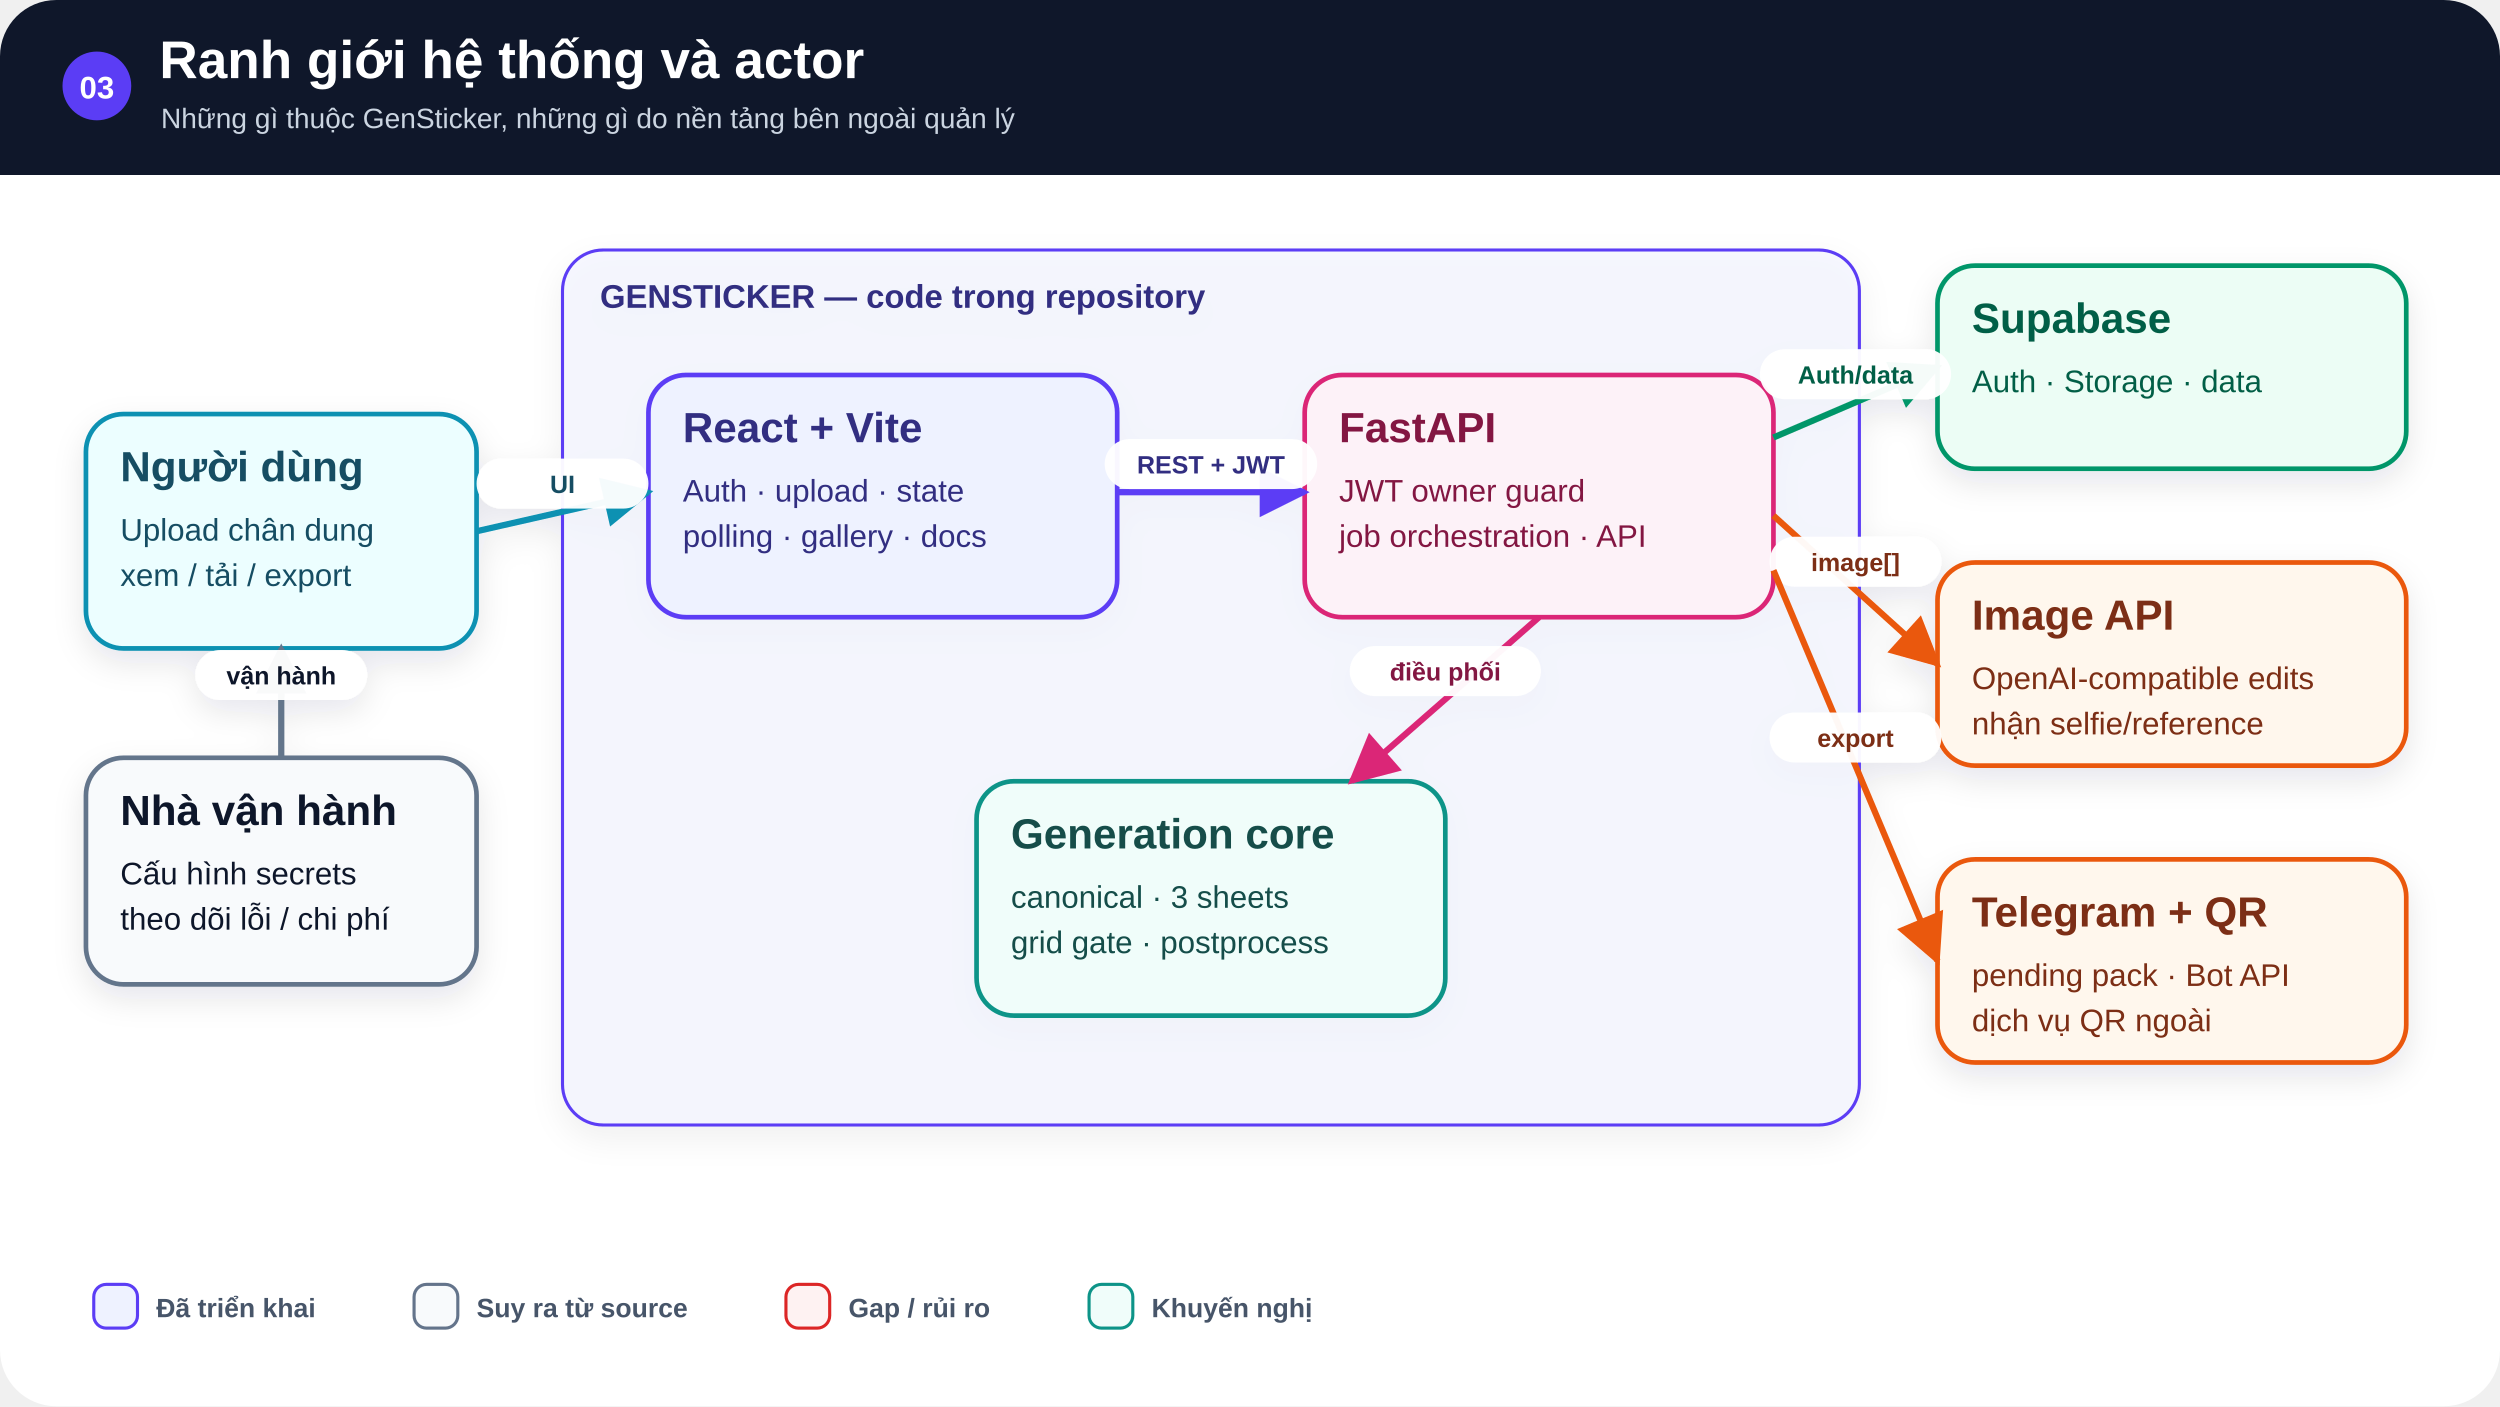
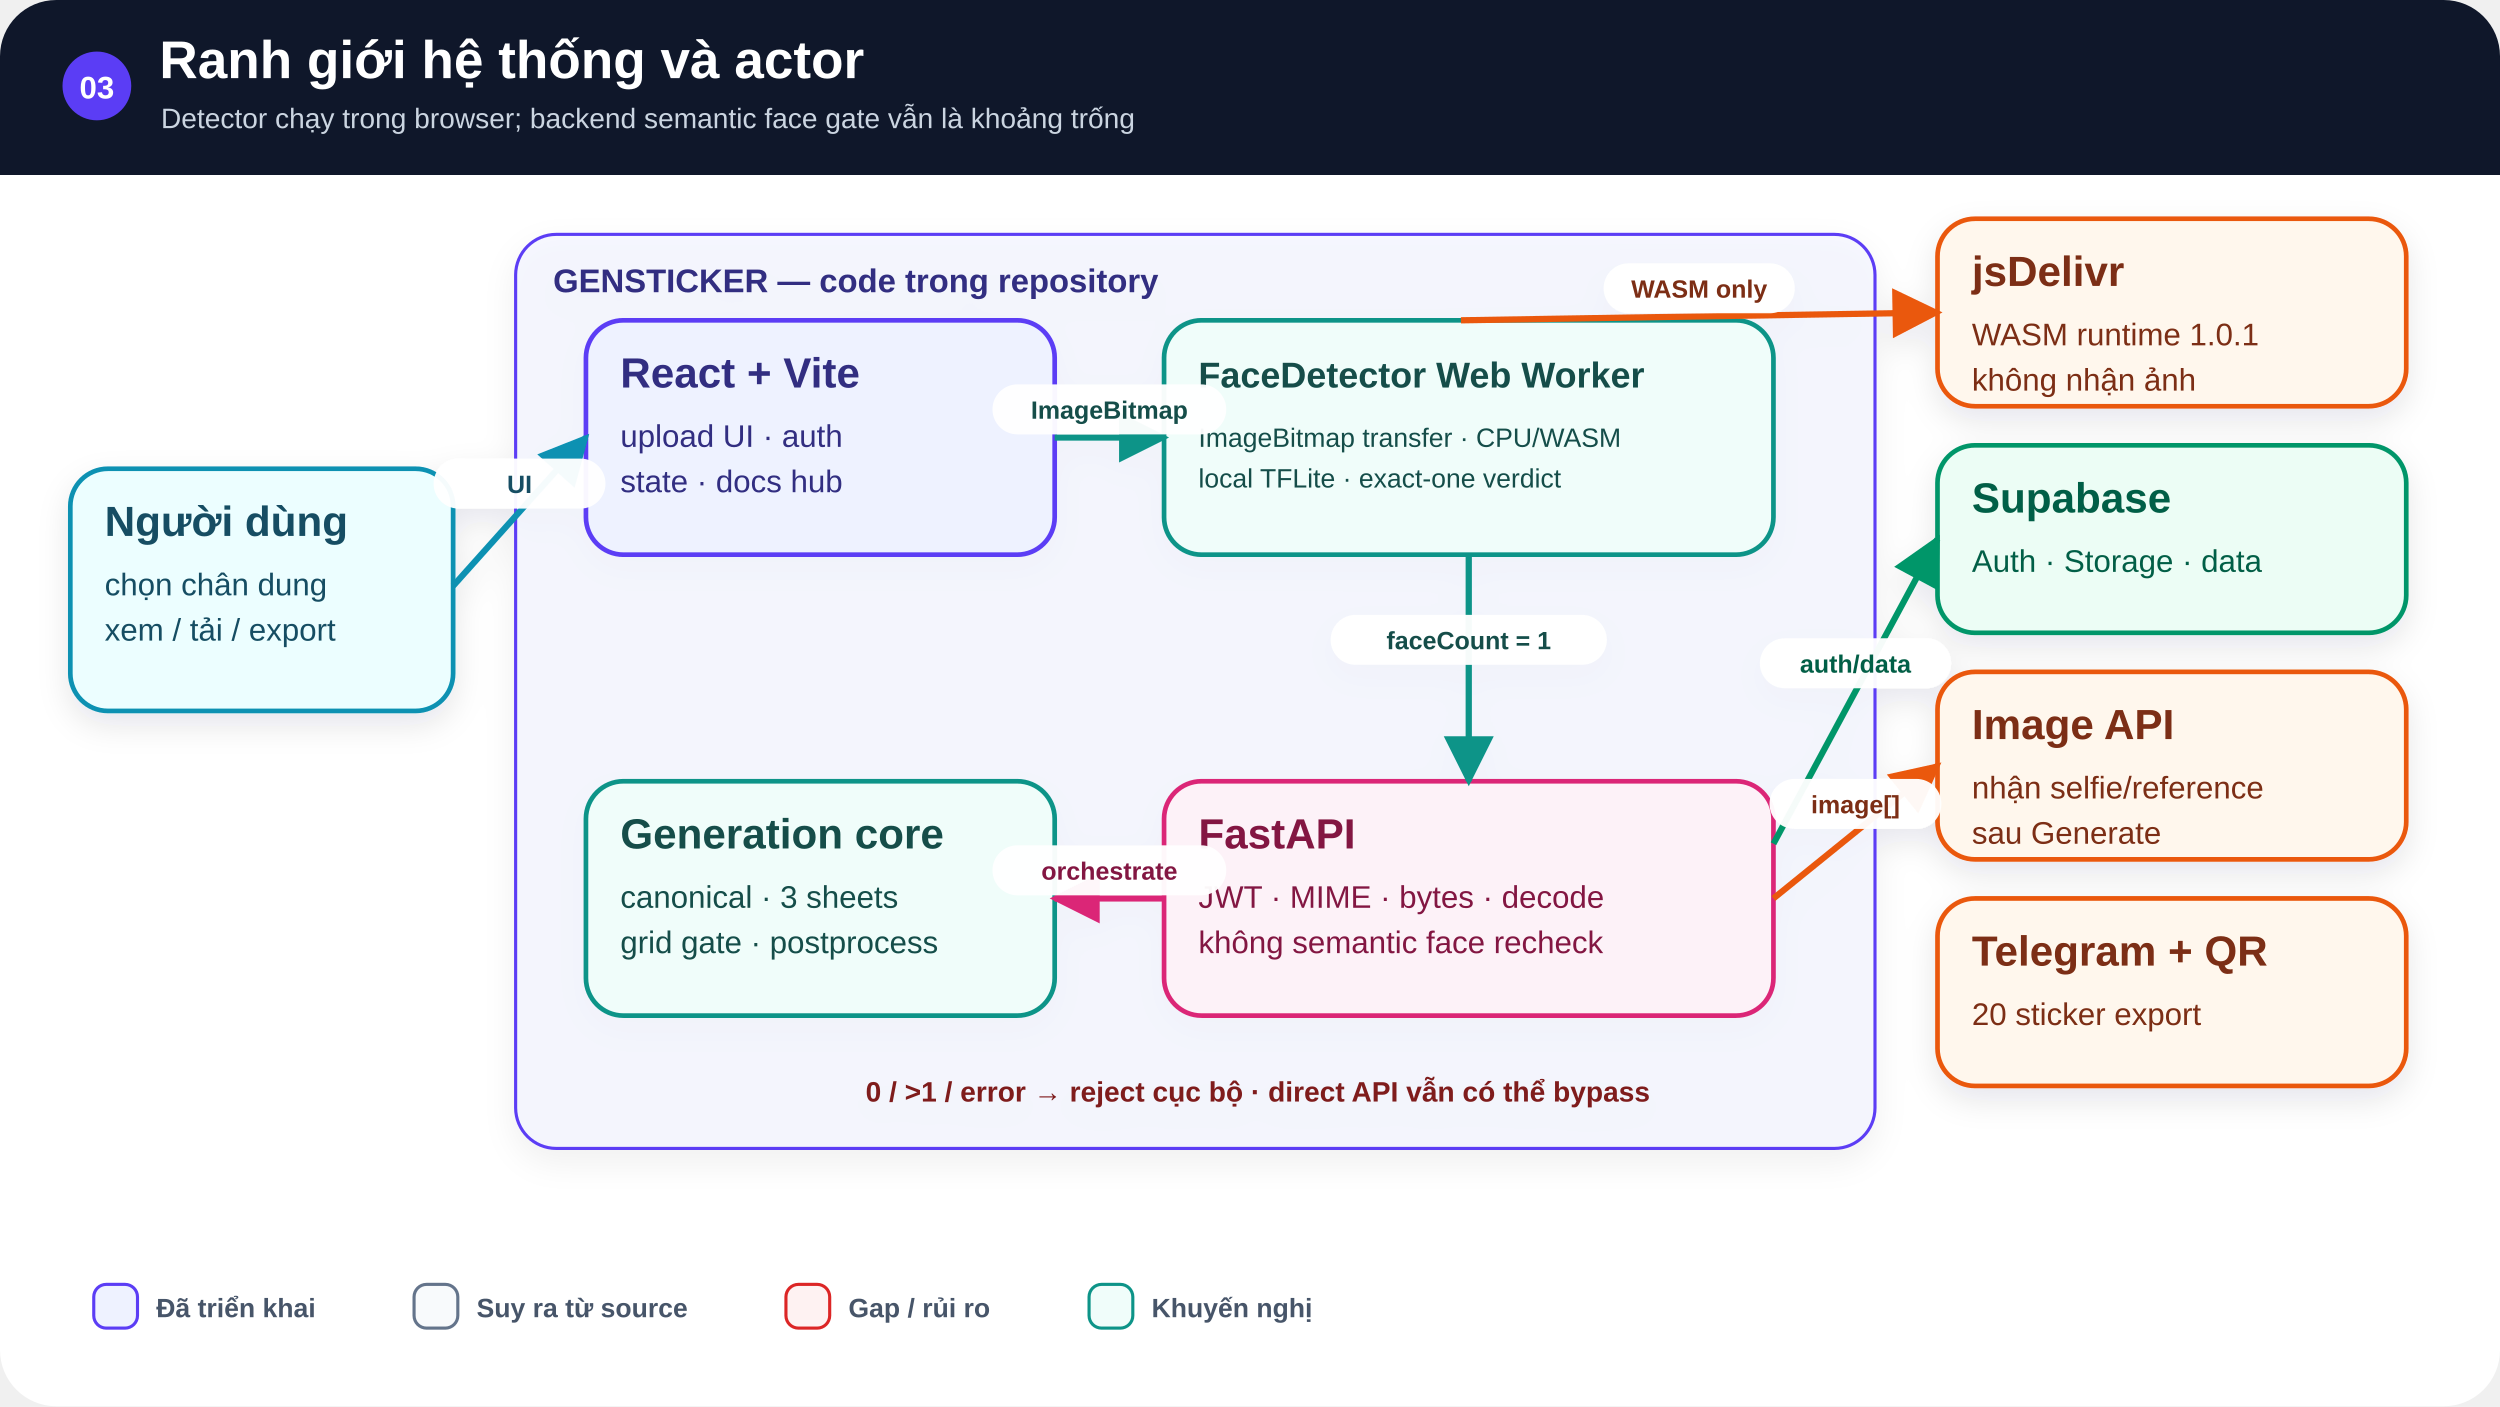
<svg xmlns="http://www.w3.org/2000/svg" width="1600" height="900" viewBox="0 0 1600 900">
  <defs>
    <filter id="shadow-system-boundary" x="-20%" y="-20%" width="140%" height="140%">
      <feDropShadow dx="0" dy="8" stdDeviation="10" flood-color="#0F172A" flood-opacity="0.10" />
    </filter>
    <marker id="arrow-system-boundary-client" viewBox="0 0 10 10" refX="9" refY="5" markerWidth="8" markerHeight="8" orient="auto-start-reverse">
      <path d="M 0 0 L 10 5 L 0 10 z" fill="#0891B2" />
    </marker>
    <marker id="arrow-system-boundary-frontend" viewBox="0 0 10 10" refX="9" refY="5" markerWidth="8" markerHeight="8" orient="auto-start-reverse">
      <path d="M 0 0 L 10 5 L 0 10 z" fill="#5B3DF5" />
    </marker>
    <marker id="arrow-system-boundary-backend" viewBox="0 0 10 10" refX="9" refY="5" markerWidth="8" markerHeight="8" orient="auto-start-reverse">
      <path d="M 0 0 L 10 5 L 0 10 z" fill="#DB2777" />
    </marker>
    <marker id="arrow-system-boundary-data" viewBox="0 0 10 10" refX="9" refY="5" markerWidth="8" markerHeight="8" orient="auto-start-reverse">
      <path d="M 0 0 L 10 5 L 0 10 z" fill="#059669" />
    </marker>
    <marker id="arrow-system-boundary-external" viewBox="0 0 10 10" refX="9" refY="5" markerWidth="8" markerHeight="8" orient="auto-start-reverse">
      <path d="M 0 0 L 10 5 L 0 10 z" fill="#EA580C" />
    </marker>
    <marker id="arrow-system-boundary-quality" viewBox="0 0 10 10" refX="9" refY="5" markerWidth="8" markerHeight="8" orient="auto-start-reverse">
      <path d="M 0 0 L 10 5 L 0 10 z" fill="#0D9488" />
    </marker>
    <marker id="arrow-system-boundary-risk" viewBox="0 0 10 10" refX="9" refY="5" markerWidth="8" markerHeight="8" orient="auto-start-reverse">
      <path d="M 0 0 L 10 5 L 0 10 z" fill="#DC2626" />
    </marker>
    <marker id="arrow-system-boundary-neutral" viewBox="0 0 10 10" refX="9" refY="5" markerWidth="8" markerHeight="8" orient="auto-start-reverse">
      <path d="M 0 0 L 10 5 L 0 10 z" fill="#64748B" />
    </marker>
    <marker id="arrow-system-boundary-ink" viewBox="0 0 10 10" refX="9" refY="5" markerWidth="8" markerHeight="8" orient="auto-start-reverse">
      <path d="M 0 0 L 10 5 L 0 10 z" fill="#0F172A" />
    </marker>
  </defs>
  <rect width="1600" height="900" rx="36" fill="#FFFFFF" />
  <rect x="0" y="0" width="1600" height="112" rx="36" fill="#0F172A" />
  <rect x="0" y="76" width="1600" height="36" fill="#0F172A" />
  <circle cx="62" cy="55" r="22" fill="#5B3DF5" />
  <text x="62" y="63" text-anchor="middle" fill="#FFFFFF" font-family="Arial, sans-serif" font-size="20" font-weight="800">03</text>
  <text x="102" y="50" text-anchor="start" fill="#FFFFFF" font-family="Arial, sans-serif" font-size="34" font-weight="800">Ranh giới hệ thống và actor</text>
-   <text x="103" y="82" text-anchor="start" fill="#CBD5E1" font-family="Arial, sans-serif" font-size="18" font-weight="500">Những gì thuộc GenSticker, những gì do nền tảng bên ngoài quản lý</text>
+   <text x="103" y="82" text-anchor="start" fill="#CBD5E1" font-family="Arial, sans-serif" font-size="18" font-weight="500">Detector chạy trong browser; backend semantic face gate vẫn là khoảng trống</text>
  <g filter="url(#shadow-system-boundary)">
    <g>
-       <rect x="360" y="160" width="830" height="560" rx="26" fill="#EEF2FF" fill-opacity="0.55" stroke="#5B3DF5" stroke-width="2" />
-       <text x="384" y="197" text-anchor="start" fill="#312E81" font-family="Arial, sans-serif" font-size="21" font-weight="800">GENSTICKER — code trong repository</text>
+       <rect x="330" y="150" width="870" height="585" rx="26" fill="#EEF2FF" fill-opacity="0.55" stroke="#5B3DF5" stroke-width="2" />
+       <text x="354" y="187" text-anchor="start" fill="#312E81" font-family="Arial, sans-serif" font-size="21" font-weight="800">GENSTICKER — code trong repository</text>
    </g>
    <g>
-       <rect x="55" y="265" width="250" height="150" rx="24" fill="#ECFEFF" stroke="#0891B2" stroke-width="3" />
-       <text x="77" y="308" text-anchor="start" fill="#164E63" font-family="Arial, sans-serif" font-size="27" font-weight="800">Người dùng</text>
-       <text x="77" y="346" text-anchor="start" fill="#164E63" font-family="Arial, sans-serif" font-size="20" font-weight="500">
-         <tspan x="77" dy="0">Upload chân dung</tspan>
-         <tspan x="77" dy="29">xem / tải / export</tspan>
+       <rect x="45" y="300" width="245" height="155" rx="24" fill="#ECFEFF" stroke="#0891B2" stroke-width="3" />
+       <text x="67" y="343" text-anchor="start" fill="#164E63" font-family="Arial, sans-serif" font-size="27" font-weight="800">Người dùng</text>
+       <text x="67" y="381" text-anchor="start" fill="#164E63" font-family="Arial, sans-serif" font-size="20" font-weight="500">
+         <tspan x="67" dy="0">chọn chân dung</tspan>
+         <tspan x="67" dy="29">xem / tải / export</tspan>
      </text>
    </g>
    <g>
-       <rect x="55" y="485" width="250" height="145" rx="24" fill="#F8FAFC" stroke="#64748B" stroke-width="3" />
-       <text x="77" y="528" text-anchor="start" fill="#0F172A" font-family="Arial, sans-serif" font-size="27" font-weight="800">Nhà vận hành</text>
-       <text x="77" y="566" text-anchor="start" fill="#0F172A" font-family="Arial, sans-serif" font-size="20" font-weight="500">
-         <tspan x="77" dy="0">Cấu hình secrets</tspan>
-         <tspan x="77" dy="29">theo dõi lỗi / chi phí</tspan>
+       <rect x="375" y="205" width="300" height="150" rx="24" fill="#EEF2FF" stroke="#5B3DF5" stroke-width="3" />
+       <text x="397" y="248" text-anchor="start" fill="#312E81" font-family="Arial, sans-serif" font-size="27" font-weight="800">React + Vite</text>
+       <text x="397" y="286" text-anchor="start" fill="#312E81" font-family="Arial, sans-serif" font-size="20" font-weight="500">
+         <tspan x="397" dy="0">upload UI · auth</tspan>
+         <tspan x="397" dy="29">state · docs hub</tspan>
      </text>
    </g>
    <g>
-       <rect x="415" y="240" width="300" height="155" rx="24" fill="#EEF2FF" stroke="#5B3DF5" stroke-width="3" />
-       <text x="437" y="283" text-anchor="start" fill="#312E81" font-family="Arial, sans-serif" font-size="27" font-weight="800">React + Vite</text>
-       <text x="437" y="321" text-anchor="start" fill="#312E81" font-family="Arial, sans-serif" font-size="20" font-weight="500">
-         <tspan x="437" dy="0">Auth · upload · state</tspan>
-         <tspan x="437" dy="29">polling · gallery · docs</tspan>
+       <rect x="745" y="205" width="390" height="150" rx="24" fill="#F0FDFA" stroke="#0D9488" stroke-width="3" />
+       <text x="767" y="248" text-anchor="start" fill="#134E4A" font-family="Arial, sans-serif" font-size="23" font-weight="800">FaceDetector Web Worker</text>
+       <text x="767" y="286" text-anchor="start" fill="#134E4A" font-family="Arial, sans-serif" font-size="17" font-weight="500">
+         <tspan x="767" dy="0">ImageBitmap transfer · CPU/WASM</tspan>
+         <tspan x="767" dy="26">local TFLite · exact-one verdict</tspan>
      </text>
    </g>
    <g>
-       <rect x="835" y="240" width="300" height="155" rx="24" fill="#FDF2F8" stroke="#DB2777" stroke-width="3" />
-       <text x="857" y="283" text-anchor="start" fill="#831843" font-family="Arial, sans-serif" font-size="27" font-weight="800">FastAPI</text>
-       <text x="857" y="321" text-anchor="start" fill="#831843" font-family="Arial, sans-serif" font-size="20" font-weight="500">
-         <tspan x="857" dy="0">JWT owner guard</tspan>
-         <tspan x="857" dy="29">job orchestration · API</tspan>
+       <rect x="375" y="500" width="300" height="150" rx="24" fill="#F0FDFA" stroke="#0D9488" stroke-width="3" />
+       <text x="397" y="543" text-anchor="start" fill="#134E4A" font-family="Arial, sans-serif" font-size="27" font-weight="800">Generation core</text>
+       <text x="397" y="581" text-anchor="start" fill="#134E4A" font-family="Arial, sans-serif" font-size="20" font-weight="500">
+         <tspan x="397" dy="0">canonical · 3 sheets</tspan>
+         <tspan x="397" dy="29">grid gate · postprocess</tspan>
      </text>
    </g>
    <g>
-       <rect x="625" y="500" width="300" height="150" rx="24" fill="#F0FDFA" stroke="#0D9488" stroke-width="3" />
-       <text x="647" y="543" text-anchor="start" fill="#134E4A" font-family="Arial, sans-serif" font-size="27" font-weight="800">Generation core</text>
-       <text x="647" y="581" text-anchor="start" fill="#134E4A" font-family="Arial, sans-serif" font-size="20" font-weight="500">
-         <tspan x="647" dy="0">canonical · 3 sheets</tspan>
-         <tspan x="647" dy="29">grid gate · postprocess</tspan>
+       <rect x="745" y="500" width="390" height="150" rx="24" fill="#FDF2F8" stroke="#DB2777" stroke-width="3" />
+       <text x="767" y="543" text-anchor="start" fill="#831843" font-family="Arial, sans-serif" font-size="27" font-weight="800">FastAPI</text>
+       <text x="767" y="581" text-anchor="start" fill="#831843" font-family="Arial, sans-serif" font-size="20" font-weight="500">
+         <tspan x="767" dy="0">JWT · MIME · bytes · decode</tspan>
+         <tspan x="767" dy="29">không semantic face recheck</tspan>
      </text>
    </g>
    <g>
-       <rect x="1240" y="170" width="300" height="130" rx="24" fill="#ECFDF5" stroke="#059669" stroke-width="3" />
-       <text x="1262" y="213" text-anchor="start" fill="#065F46" font-family="Arial, sans-serif" font-size="27" font-weight="800">Supabase</text>
-       <text x="1262" y="251" text-anchor="start" fill="#065F46" font-family="Arial, sans-serif" font-size="20" font-weight="500">
+       <rect x="1240" y="140" width="300" height="120" rx="24" fill="#FFF7ED" stroke="#EA580C" stroke-width="3" />
+       <text x="1262" y="183" text-anchor="start" fill="#7C2D12" font-family="Arial, sans-serif" font-size="27" font-weight="800">jsDelivr</text>
+       <text x="1262" y="221" text-anchor="start" fill="#7C2D12" font-family="Arial, sans-serif" font-size="20" font-weight="500">
+         <tspan x="1262" dy="0">WASM runtime 1.0.1</tspan>
+         <tspan x="1262" dy="29">không nhận ảnh</tspan>
+       </text>
+     </g>
+     <g>
+       <rect x="1240" y="285" width="300" height="120" rx="24" fill="#ECFDF5" stroke="#059669" stroke-width="3" />
+       <text x="1262" y="328" text-anchor="start" fill="#065F46" font-family="Arial, sans-serif" font-size="27" font-weight="800">Supabase</text>
+       <text x="1262" y="366" text-anchor="start" fill="#065F46" font-family="Arial, sans-serif" font-size="20" font-weight="500">
        <tspan x="1262" dy="0">Auth · Storage · data</tspan>
      </text>
    </g>
    <g>
-       <rect x="1240" y="360" width="300" height="130" rx="24" fill="#FFF7ED" stroke="#EA580C" stroke-width="3" />
-       <text x="1262" y="403" text-anchor="start" fill="#7C2D12" font-family="Arial, sans-serif" font-size="27" font-weight="800">Image API</text>
-       <text x="1262" y="441" text-anchor="start" fill="#7C2D12" font-family="Arial, sans-serif" font-size="20" font-weight="500">
-         <tspan x="1262" dy="0">OpenAI-compatible edits</tspan>
-         <tspan x="1262" dy="29">nhận selfie/reference</tspan>
+       <rect x="1240" y="430" width="300" height="120" rx="24" fill="#FFF7ED" stroke="#EA580C" stroke-width="3" />
+       <text x="1262" y="473" text-anchor="start" fill="#7C2D12" font-family="Arial, sans-serif" font-size="27" font-weight="800">Image API</text>
+       <text x="1262" y="511" text-anchor="start" fill="#7C2D12" font-family="Arial, sans-serif" font-size="20" font-weight="500">
+         <tspan x="1262" dy="0">nhận selfie/reference</tspan>
+         <tspan x="1262" dy="29">sau Generate</tspan>
      </text>
    </g>
    <g>
-       <rect x="1240" y="550" width="300" height="130" rx="24" fill="#FFF7ED" stroke="#EA580C" stroke-width="3" />
-       <text x="1262" y="593" text-anchor="start" fill="#7C2D12" font-family="Arial, sans-serif" font-size="27" font-weight="800">Telegram + QR</text>
-       <text x="1262" y="631" text-anchor="start" fill="#7C2D12" font-family="Arial, sans-serif" font-size="20" font-weight="500">
-         <tspan x="1262" dy="0">pending pack · Bot API</tspan>
-         <tspan x="1262" dy="29">dịch vụ QR ngoài</tspan>
+       <rect x="1240" y="575" width="300" height="120" rx="24" fill="#FFF7ED" stroke="#EA580C" stroke-width="3" />
+       <text x="1262" y="618" text-anchor="start" fill="#7C2D12" font-family="Arial, sans-serif" font-size="27" font-weight="800">Telegram + QR</text>
+       <text x="1262" y="656" text-anchor="start" fill="#7C2D12" font-family="Arial, sans-serif" font-size="20" font-weight="500">
+         <tspan x="1262" dy="0">20 sticker export</tspan>
      </text>
    </g>
    <g>
-       <path d="M 305 340 L 415 315" fill="none" stroke="#0891B2" stroke-width="4" marker-end="url(#arrow-system-boundary-client)" />
-       <rect x="305" y="293.5" width="110" height="32" rx="16" fill="#FFFFFF" opacity="0.96" />
-       <text x="360" y="315.5" text-anchor="middle" fill="#164E63" font-family="Arial, sans-serif" font-size="16" font-weight="700">UI</text>
+       <path d="M 290 375 L 375 280" fill="none" stroke="#0891B2" stroke-width="4" marker-end="url(#arrow-system-boundary-client)" />
+       <rect x="277.5" y="293.5" width="110" height="32" rx="16" fill="#FFFFFF" opacity="0.96" />
+       <text x="332.5" y="315.5" text-anchor="middle" fill="#164E63" font-family="Arial, sans-serif" font-size="16" font-weight="700">UI</text>
    </g>
    <g>
-       <path d="M 715 315 L 835 315" fill="none" stroke="#5B3DF5" stroke-width="4" marker-end="url(#arrow-system-boundary-frontend)" />
-       <rect x="707" y="281" width="136" height="32" rx="16" fill="#FFFFFF" opacity="0.96" />
-       <text x="775" y="303" text-anchor="middle" fill="#312E81" font-family="Arial, sans-serif" font-size="16" font-weight="700">REST + JWT</text>
+       <path d="M 675 280 L 745 280" fill="none" stroke="#0D9488" stroke-width="4" marker-end="url(#arrow-system-boundary-quality)" />
+       <rect x="635.2" y="246" width="149.6" height="32" rx="16" fill="#FFFFFF" opacity="0.96" />
+       <text x="710" y="268" text-anchor="middle" fill="#134E4A" font-family="Arial, sans-serif" font-size="16" font-weight="700">ImageBitmap</text>
    </g>
    <g>
-       <path d="M 985 395 L 865 500" fill="none" stroke="#DB2777" stroke-width="4" marker-end="url(#arrow-system-boundary-backend)" />
-       <rect x="863.8" y="413.5" width="122.4" height="32" rx="16" fill="#FFFFFF" opacity="0.96" />
-       <text x="925" y="435.5" text-anchor="middle" fill="#831843" font-family="Arial, sans-serif" font-size="16" font-weight="700">điều phối</text>
+       <path d="M 935 205 L 1240 200" fill="none" stroke="#EA580C" stroke-width="4" marker-end="url(#arrow-system-boundary-external)" />
+       <rect x="1026.3" y="168.5" width="122.4" height="32" rx="16" fill="#FFFFFF" opacity="0.96" />
+       <text x="1087.5" y="190.5" text-anchor="middle" fill="#7C2D12" font-family="Arial, sans-serif" font-size="16" font-weight="700">WASM only</text>
    </g>
    <g>
-       <path d="M 1135 280 L 1240 235" fill="none" stroke="#059669" stroke-width="4" marker-end="url(#arrow-system-boundary-data)" />
-       <rect x="1126.3" y="223.5" width="122.4" height="32" rx="16" fill="#FFFFFF" opacity="0.96" />
-       <text x="1187.5" y="245.5" text-anchor="middle" fill="#065F46" font-family="Arial, sans-serif" font-size="16" font-weight="700">Auth/data</text>
+       <path d="M 940 355 L 940 500" fill="none" stroke="#0D9488" stroke-width="4" marker-end="url(#arrow-system-boundary-quality)" />
+       <rect x="851.6" y="393.5" width="176.8" height="32" rx="16" fill="#FFFFFF" opacity="0.96" />
+       <text x="940" y="415.5" text-anchor="middle" fill="#134E4A" font-family="Arial, sans-serif" font-size="16" font-weight="700">faceCount = 1</text>
    </g>
    <g>
-       <path d="M 1135 330 L 1240 425" fill="none" stroke="#EA580C" stroke-width="4" marker-end="url(#arrow-system-boundary-external)" />
-       <rect x="1132.5" y="343.5" width="110" height="32" rx="16" fill="#FFFFFF" opacity="0.96" />
-       <text x="1187.5" y="365.5" text-anchor="middle" fill="#7C2D12" font-family="Arial, sans-serif" font-size="16" font-weight="700">image[]</text>
+       <path d="M 745 575 L 675 575" fill="none" stroke="#DB2777" stroke-width="4" marker-end="url(#arrow-system-boundary-backend)" />
+       <rect x="635.2" y="541" width="149.6" height="32" rx="16" fill="#FFFFFF" opacity="0.96" />
+       <text x="710" y="563" text-anchor="middle" fill="#831843" font-family="Arial, sans-serif" font-size="16" font-weight="700">orchestrate</text>
    </g>
    <g>
-       <path d="M 1135 365 L 1240 615" fill="none" stroke="#EA580C" stroke-width="4" marker-end="url(#arrow-system-boundary-external)" />
-       <rect x="1132.5" y="456" width="110" height="32" rx="16" fill="#FFFFFF" opacity="0.96" />
-       <text x="1187.5" y="478" text-anchor="middle" fill="#7C2D12" font-family="Arial, sans-serif" font-size="16" font-weight="700">export</text>
+       <path d="M 1135 540 L 1240 345" fill="none" stroke="#059669" stroke-width="4" marker-end="url(#arrow-system-boundary-data)" />
+       <rect x="1126.3" y="408.5" width="122.4" height="32" rx="16" fill="#FFFFFF" opacity="0.96" />
+       <text x="1187.5" y="430.5" text-anchor="middle" fill="#065F46" font-family="Arial, sans-serif" font-size="16" font-weight="700">auth/data</text>
    </g>
    <g>
-       <path d="M 180 485 L 180 415" fill="none" stroke="#64748B" stroke-width="4" marker-end="url(#arrow-system-boundary-neutral)" />
-       <rect x="125" y="416" width="110" height="32" rx="16" fill="#FFFFFF" opacity="0.96" />
-       <text x="180" y="438" text-anchor="middle" fill="#0F172A" font-family="Arial, sans-serif" font-size="16" font-weight="700">vận hành</text>
+       <path d="M 1135 575 L 1240 490" fill="none" stroke="#EA580C" stroke-width="4" marker-end="url(#arrow-system-boundary-external)" />
+       <rect x="1132.5" y="498.5" width="110" height="32" rx="16" fill="#FFFFFF" opacity="0.96" />
+       <text x="1187.5" y="520.5" text-anchor="middle" fill="#7C2D12" font-family="Arial, sans-serif" font-size="16" font-weight="700">image[]</text>
    </g>
+     <text x="805" y="705" text-anchor="middle" fill="#7F1D1D" font-family="Arial, sans-serif" font-size="18" font-weight="800">0 / &gt;1 / error → reject cục bộ · direct API vẫn có thể bypass</text>
  </g>
  <g>
    <rect x="60" y="822" width="28" height="28" rx="8" fill="#EEF2FF" stroke="#5B3DF5" stroke-width="2" />
    <text x="100" y="843" text-anchor="start" fill="#475569" font-family="Arial, sans-serif" font-size="17" font-weight="600">Đã triển khai</text>
    <rect x="265" y="822" width="28" height="28" rx="8" fill="#F8FAFC" stroke="#64748B" stroke-width="2" />
    <text x="305" y="843" text-anchor="start" fill="#475569" font-family="Arial, sans-serif" font-size="17" font-weight="600">Suy ra từ source</text>
    <rect x="503" y="822" width="28" height="28" rx="8" fill="#FEF2F2" stroke="#DC2626" stroke-width="2" />
    <text x="543" y="843" text-anchor="start" fill="#475569" font-family="Arial, sans-serif" font-size="17" font-weight="600">Gap / rủi ro</text>
    <rect x="697" y="822" width="28" height="28" rx="8" fill="#F0FDFA" stroke="#0D9488" stroke-width="2" />
    <text x="737" y="843" text-anchor="start" fill="#475569" font-family="Arial, sans-serif" font-size="17" font-weight="600">Khuyến nghị</text>
  </g>
</svg>
